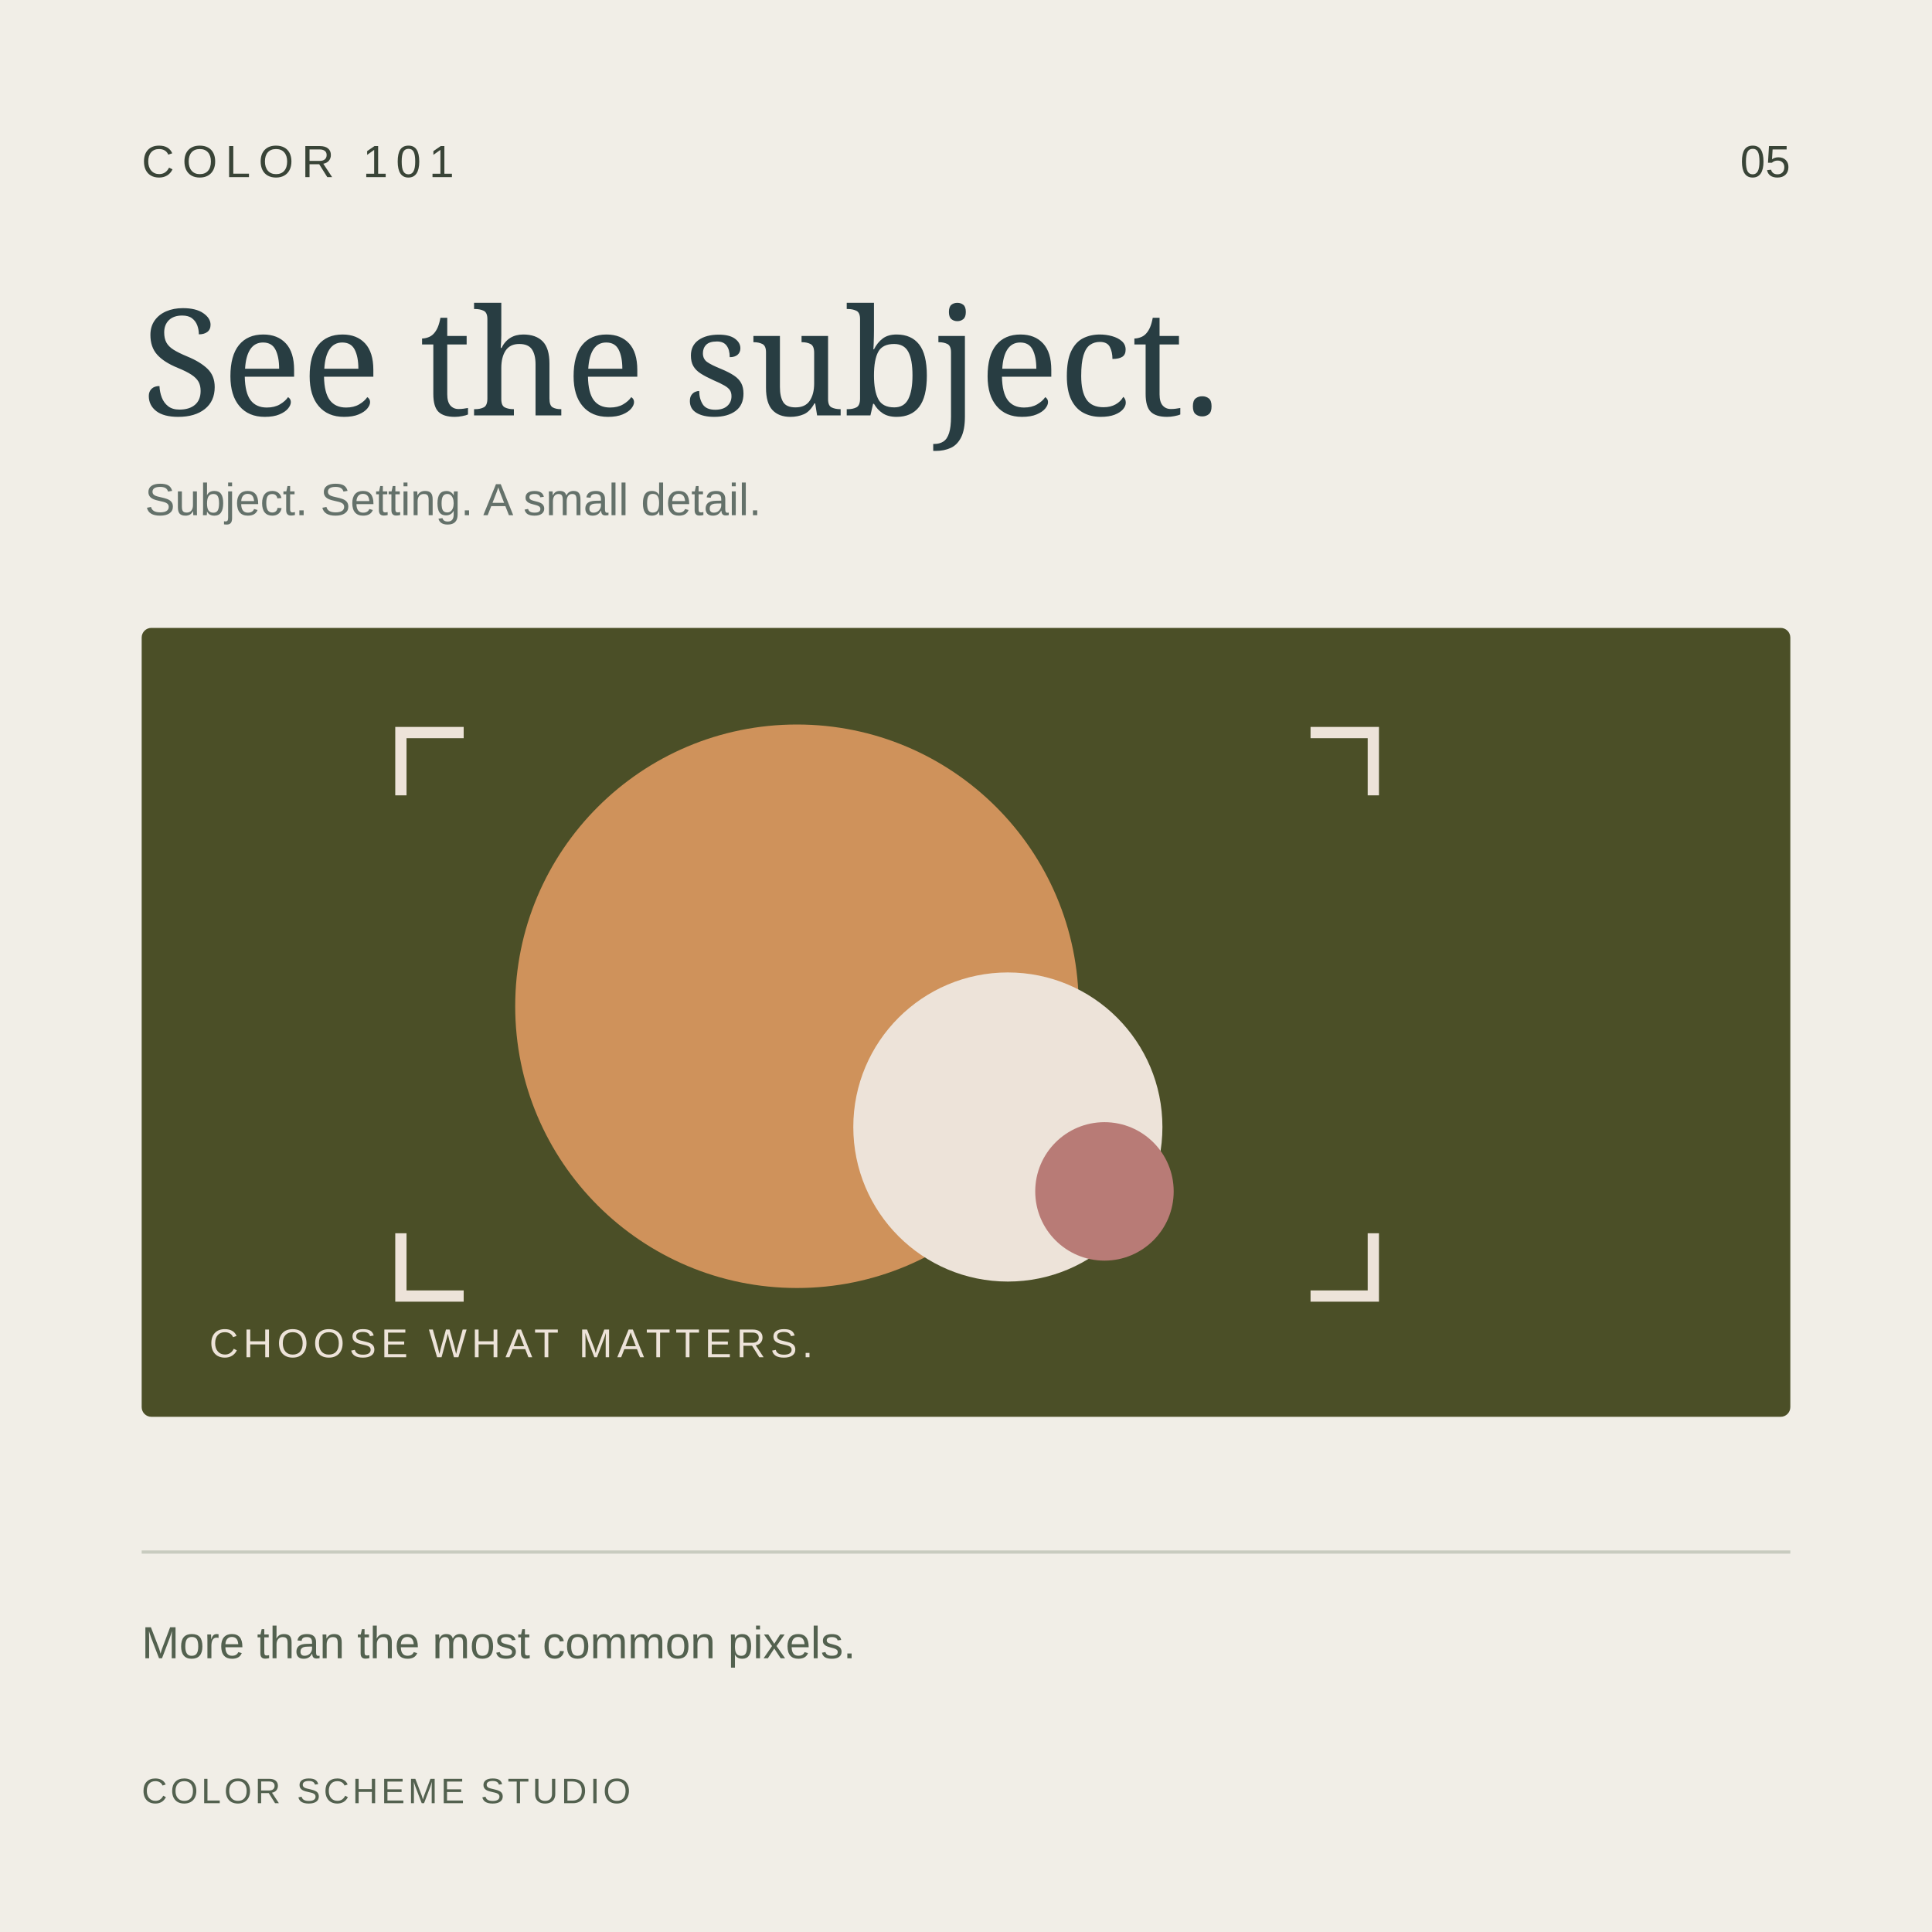
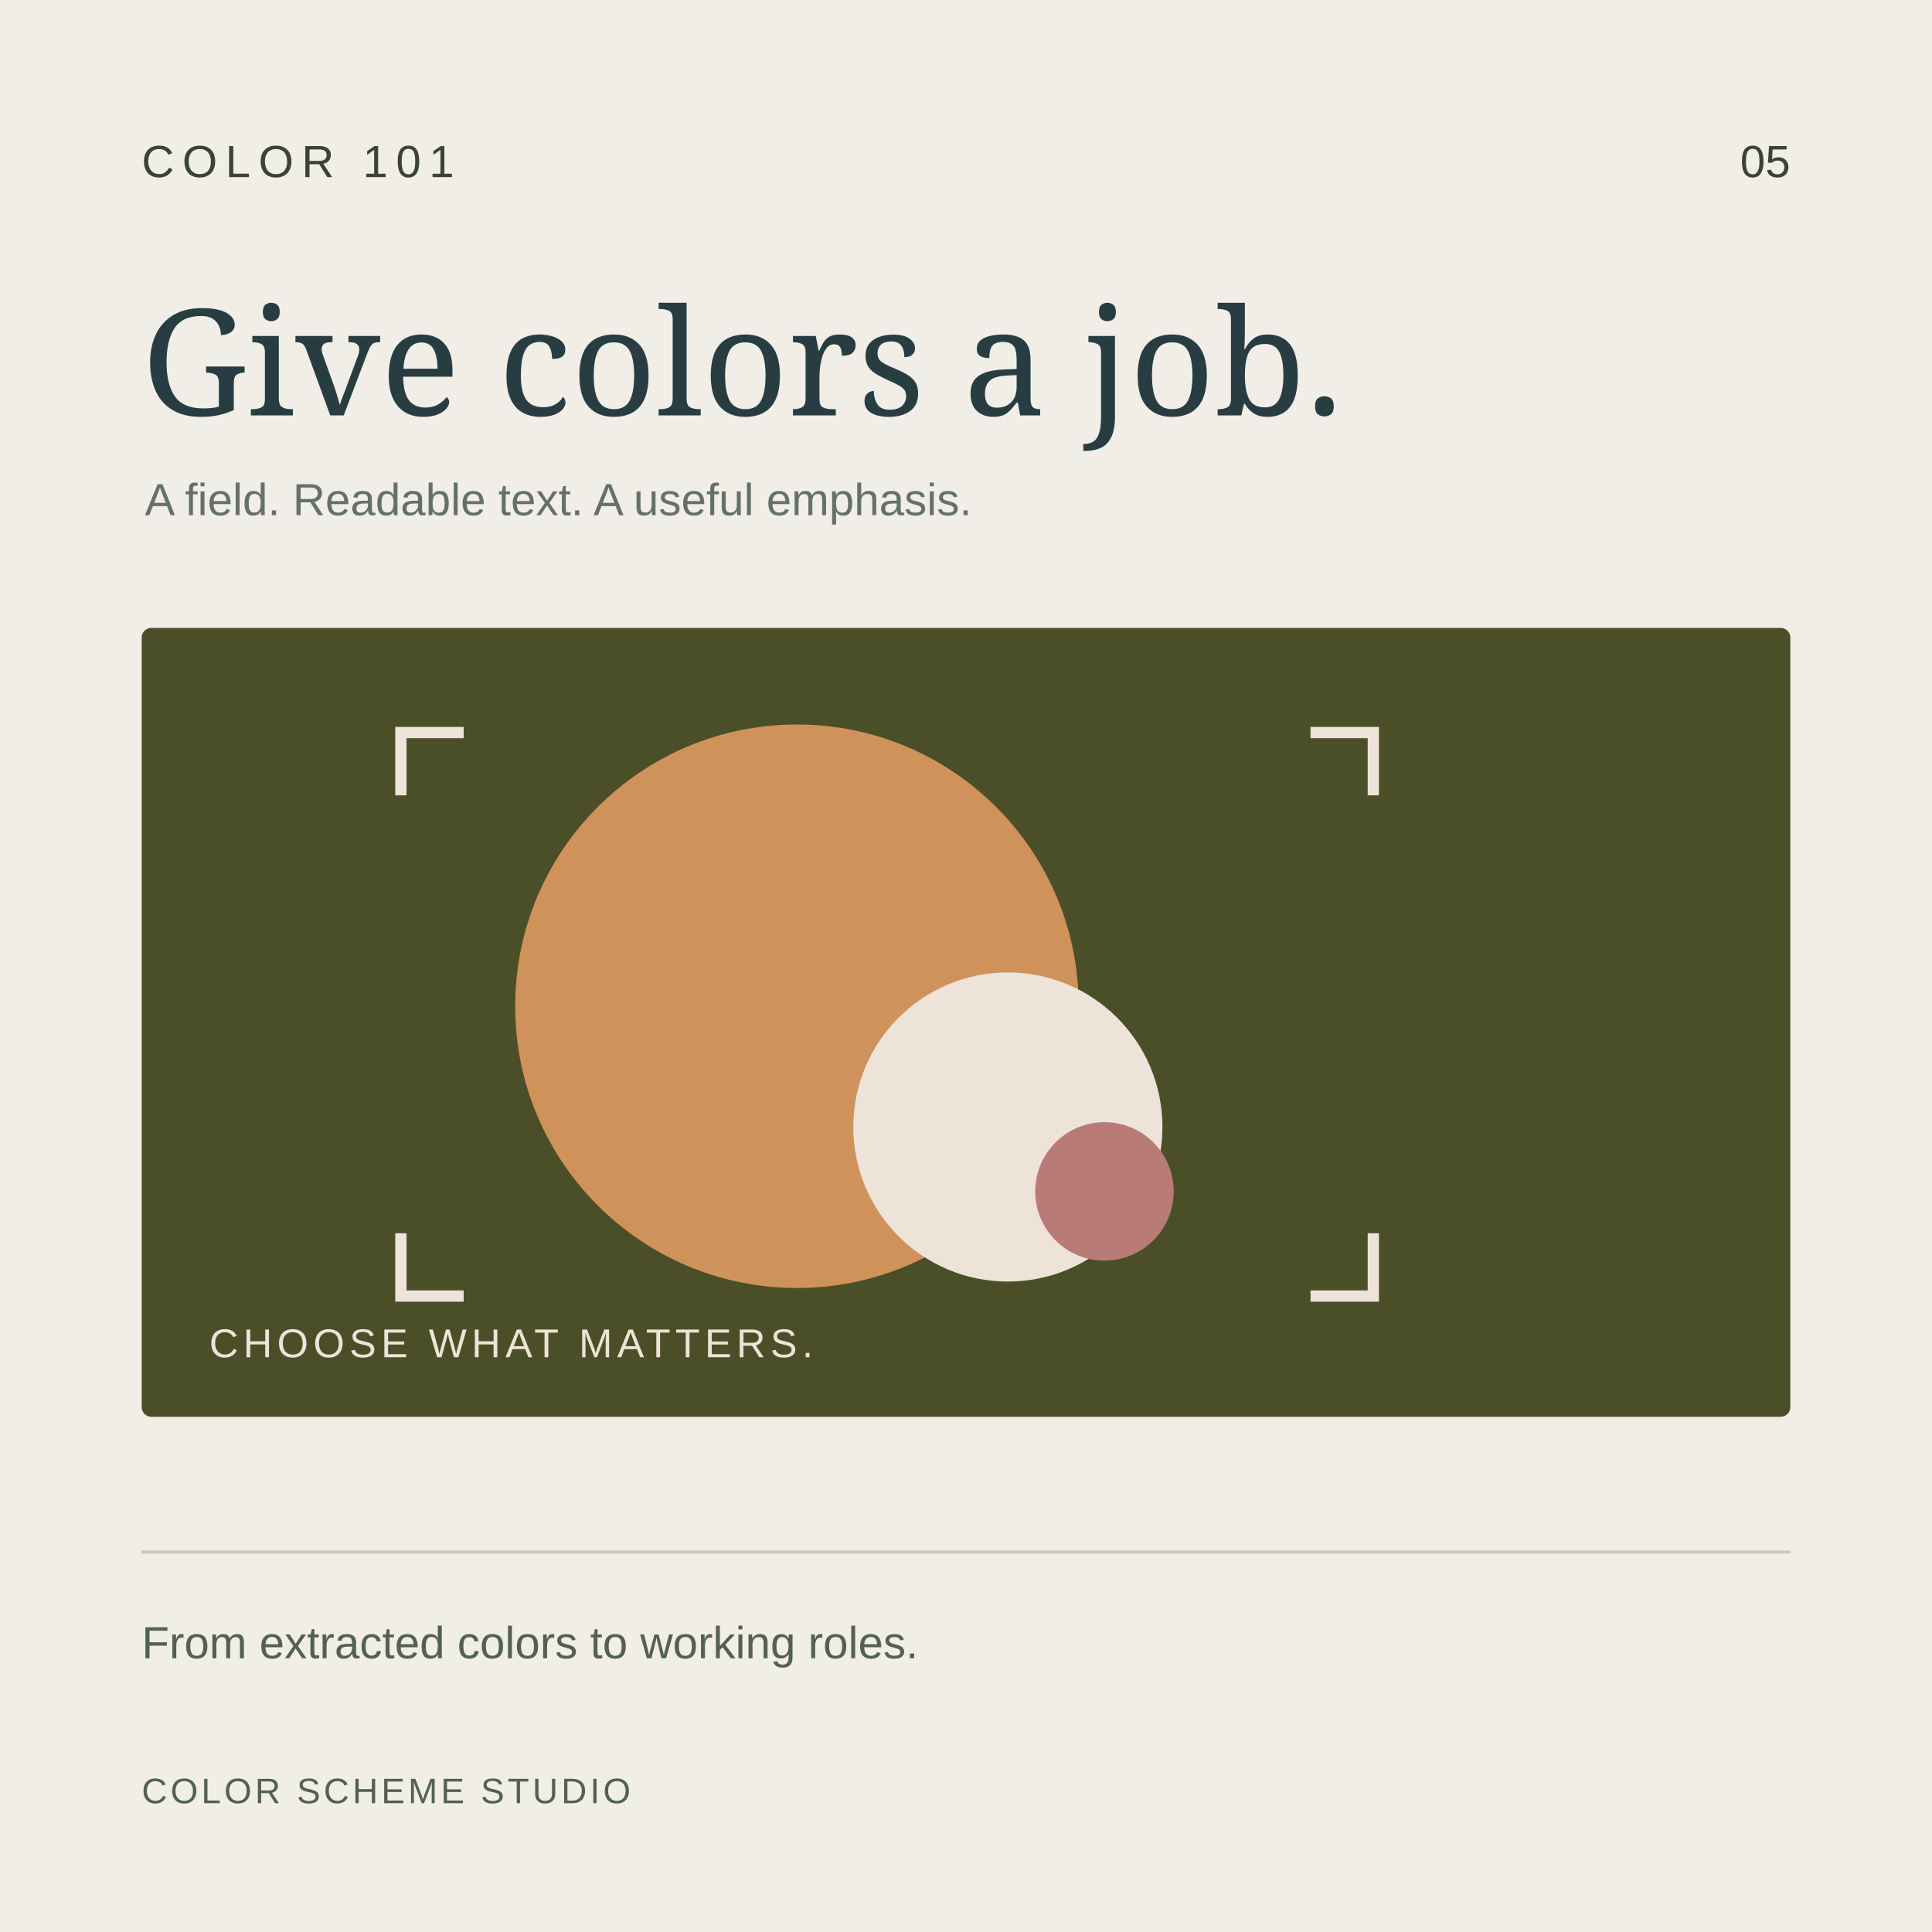
<svg xmlns="http://www.w3.org/2000/svg" width="1200" height="1200" viewBox="0 0 1200 1200">
  <rect width="1200" height="1200" fill="#F1EEE7" />
  <g font-family="Arial,sans-serif" fill="#394437">
    <text x="88" y="110" font-size="28" letter-spacing="5">COLOR 101</text>
    <text x="1112" y="110" text-anchor="end" font-size="28">05</text>
  </g>
-   <text x="88" y="258" font-family="Georgia,serif" font-size="92" fill="#283D42">See the subject.</text>
-   <text x="90" y="320" font-family="Arial,sans-serif" font-size="28" fill="#64716A">Subject. Setting. A small detail.</text>
+   <text x="88" y="258" font-family="Georgia,serif" font-size="92" fill="#283D42">Give colors a job.</text>
+   <text x="90" y="320" font-family="Arial,sans-serif" font-size="28" fill="#64716A">A field. Readable text. A useful emphasis.</text>
  <rect x="88" y="390" width="1024" height="490" rx="6" fill="#4B4F27" />
  <circle cx="495" cy="625" r="175" fill="#CF925B" />
  <circle cx="626" cy="700" r="96" fill="#EDE3D9" />
  <circle cx="686" cy="740" r="43" fill="#B87B76" />
  <path d="M249 494V455H288M853 494V455H814M249 766V805H288M853 766V805H814" fill="none" stroke="#EDE3D9" stroke-width="7" />
  <text x="130" y="843" font-family="Arial,sans-serif" font-size="25" letter-spacing="3" fill="#EDE3D9">CHOOSE WHAT MATTERS.</text>
  <path d="M88 964H1112" stroke="#C8CBBF" stroke-width="2" />
  <g font-family="Arial,sans-serif" fill="#53614F">
-     <text x="88" y="1030" font-size="28">More than the most common pixels.</text>
+     <text x="88" y="1030" font-size="28">From extracted colors to working roles.</text>
    <text x="88" y="1120" font-size="22" letter-spacing="2">COLOR SCHEME STUDIO</text>
  </g>
</svg>
